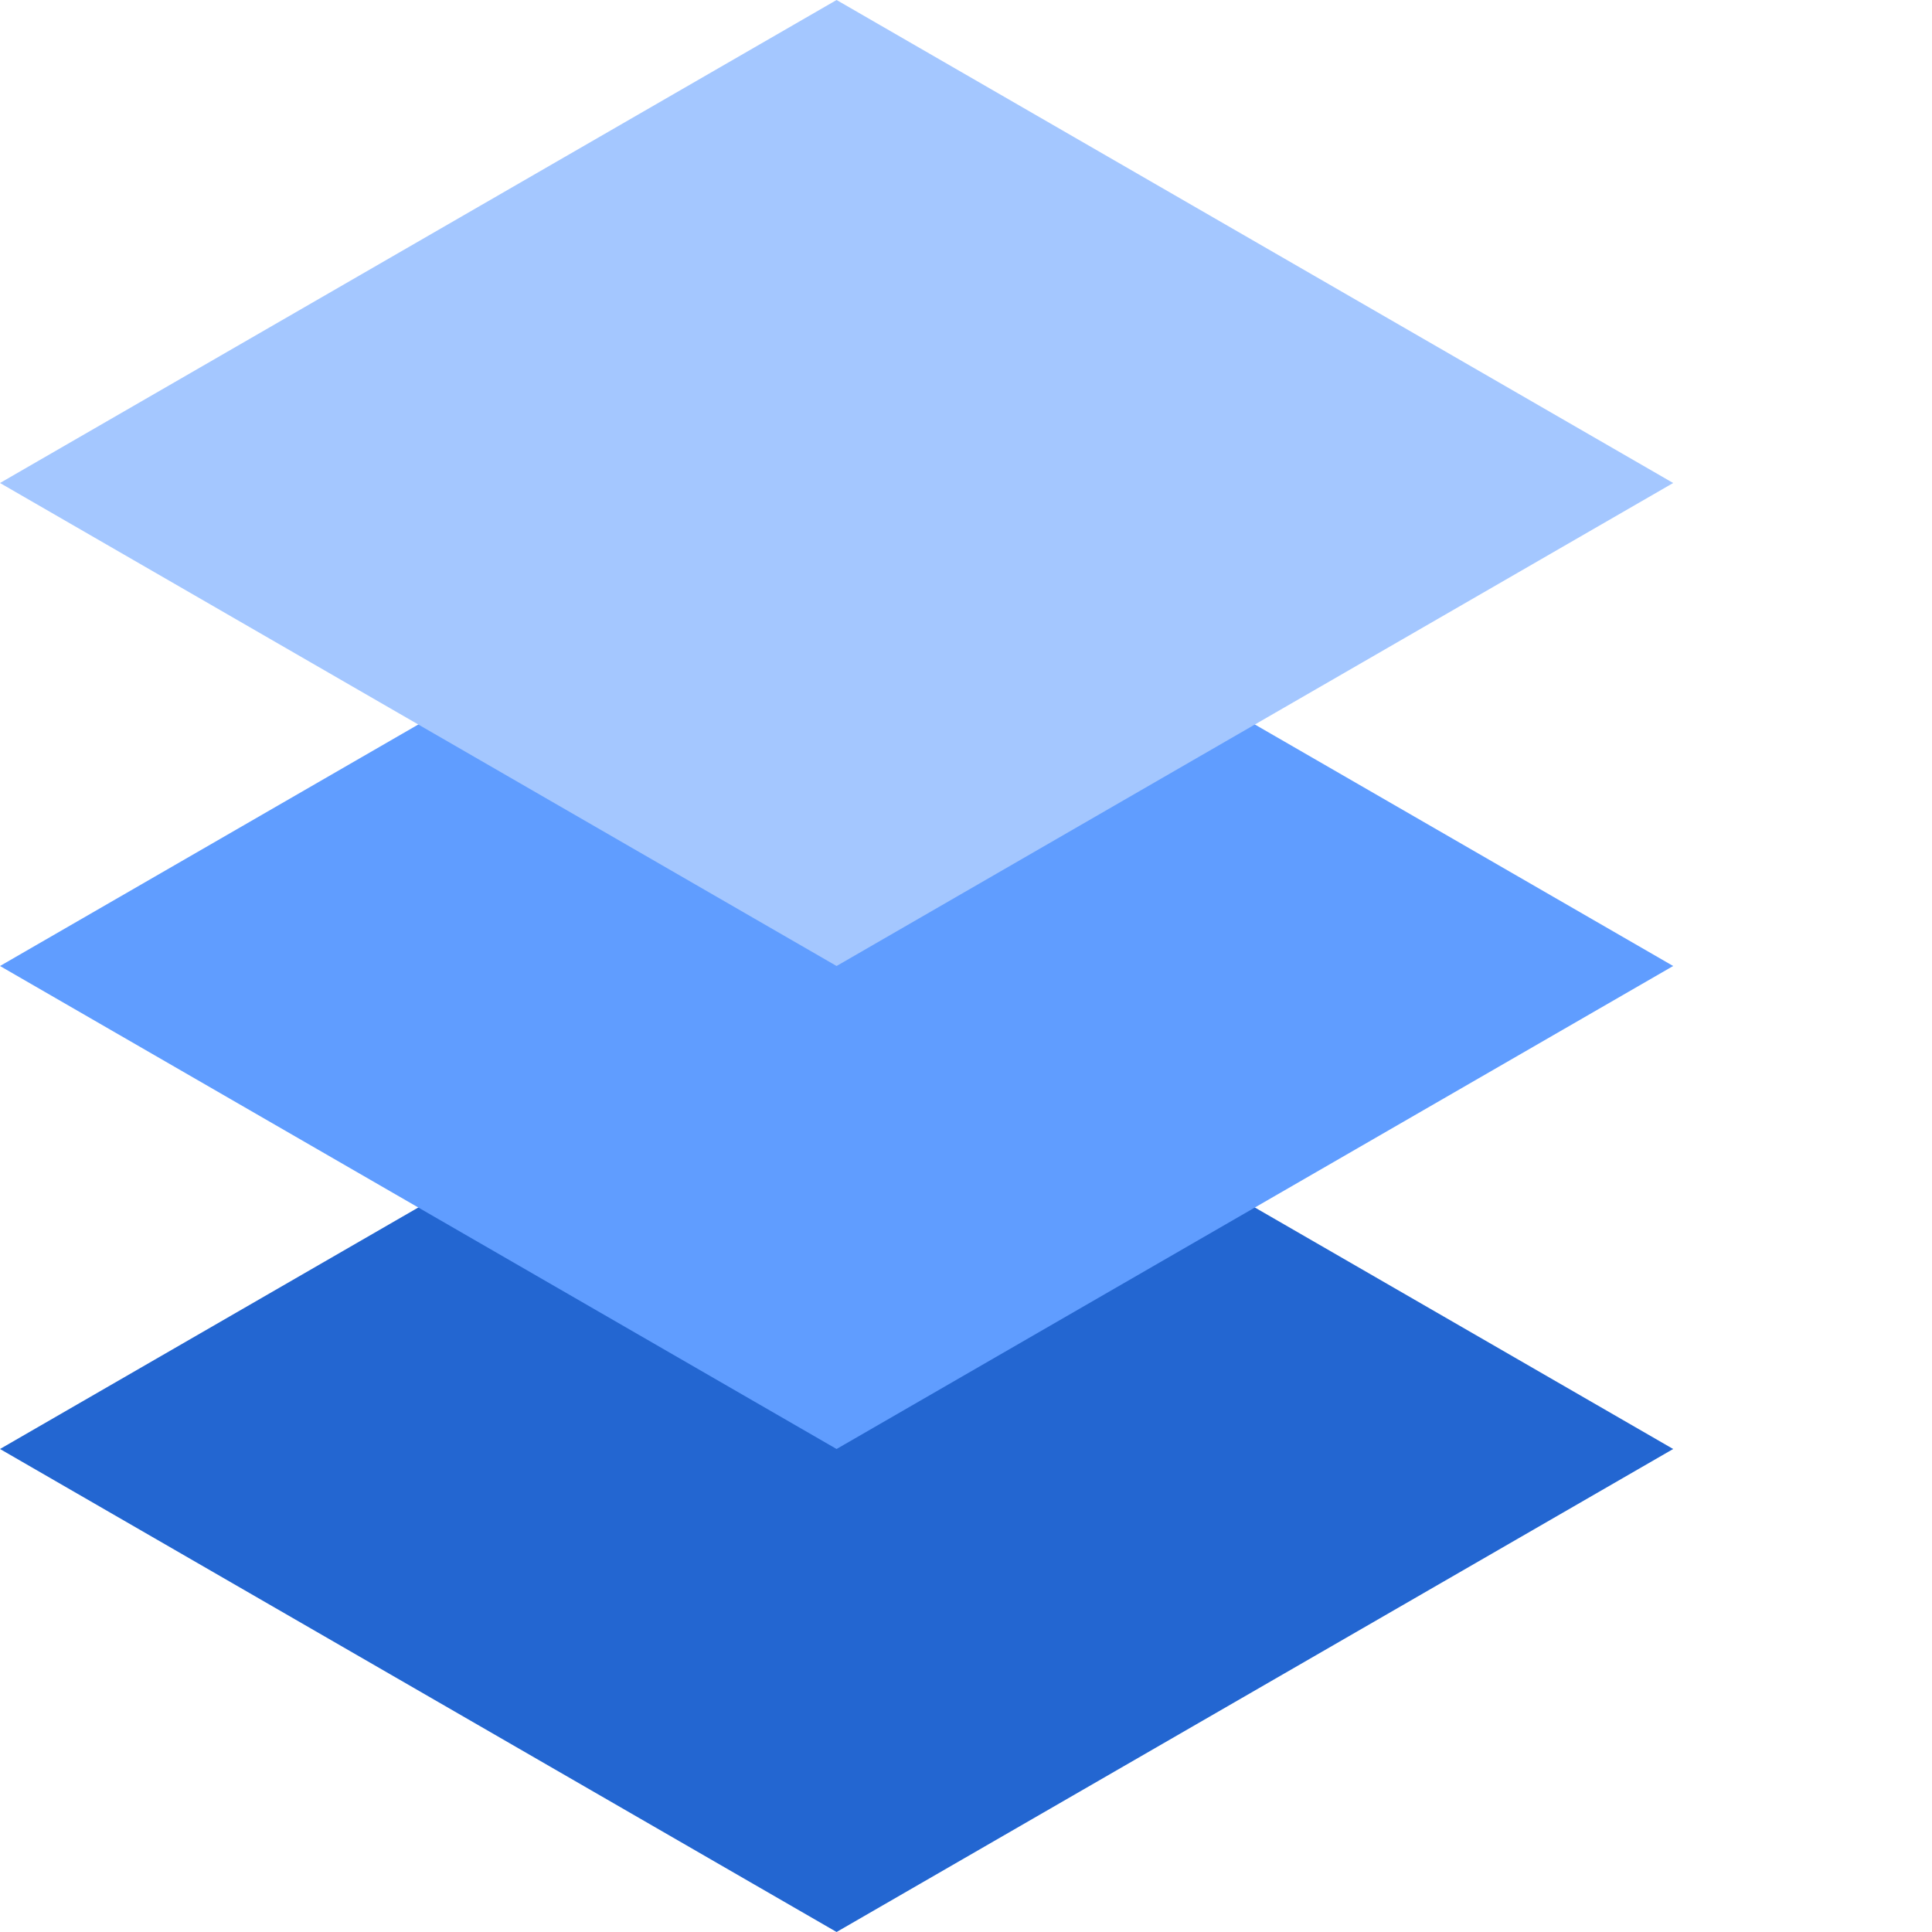
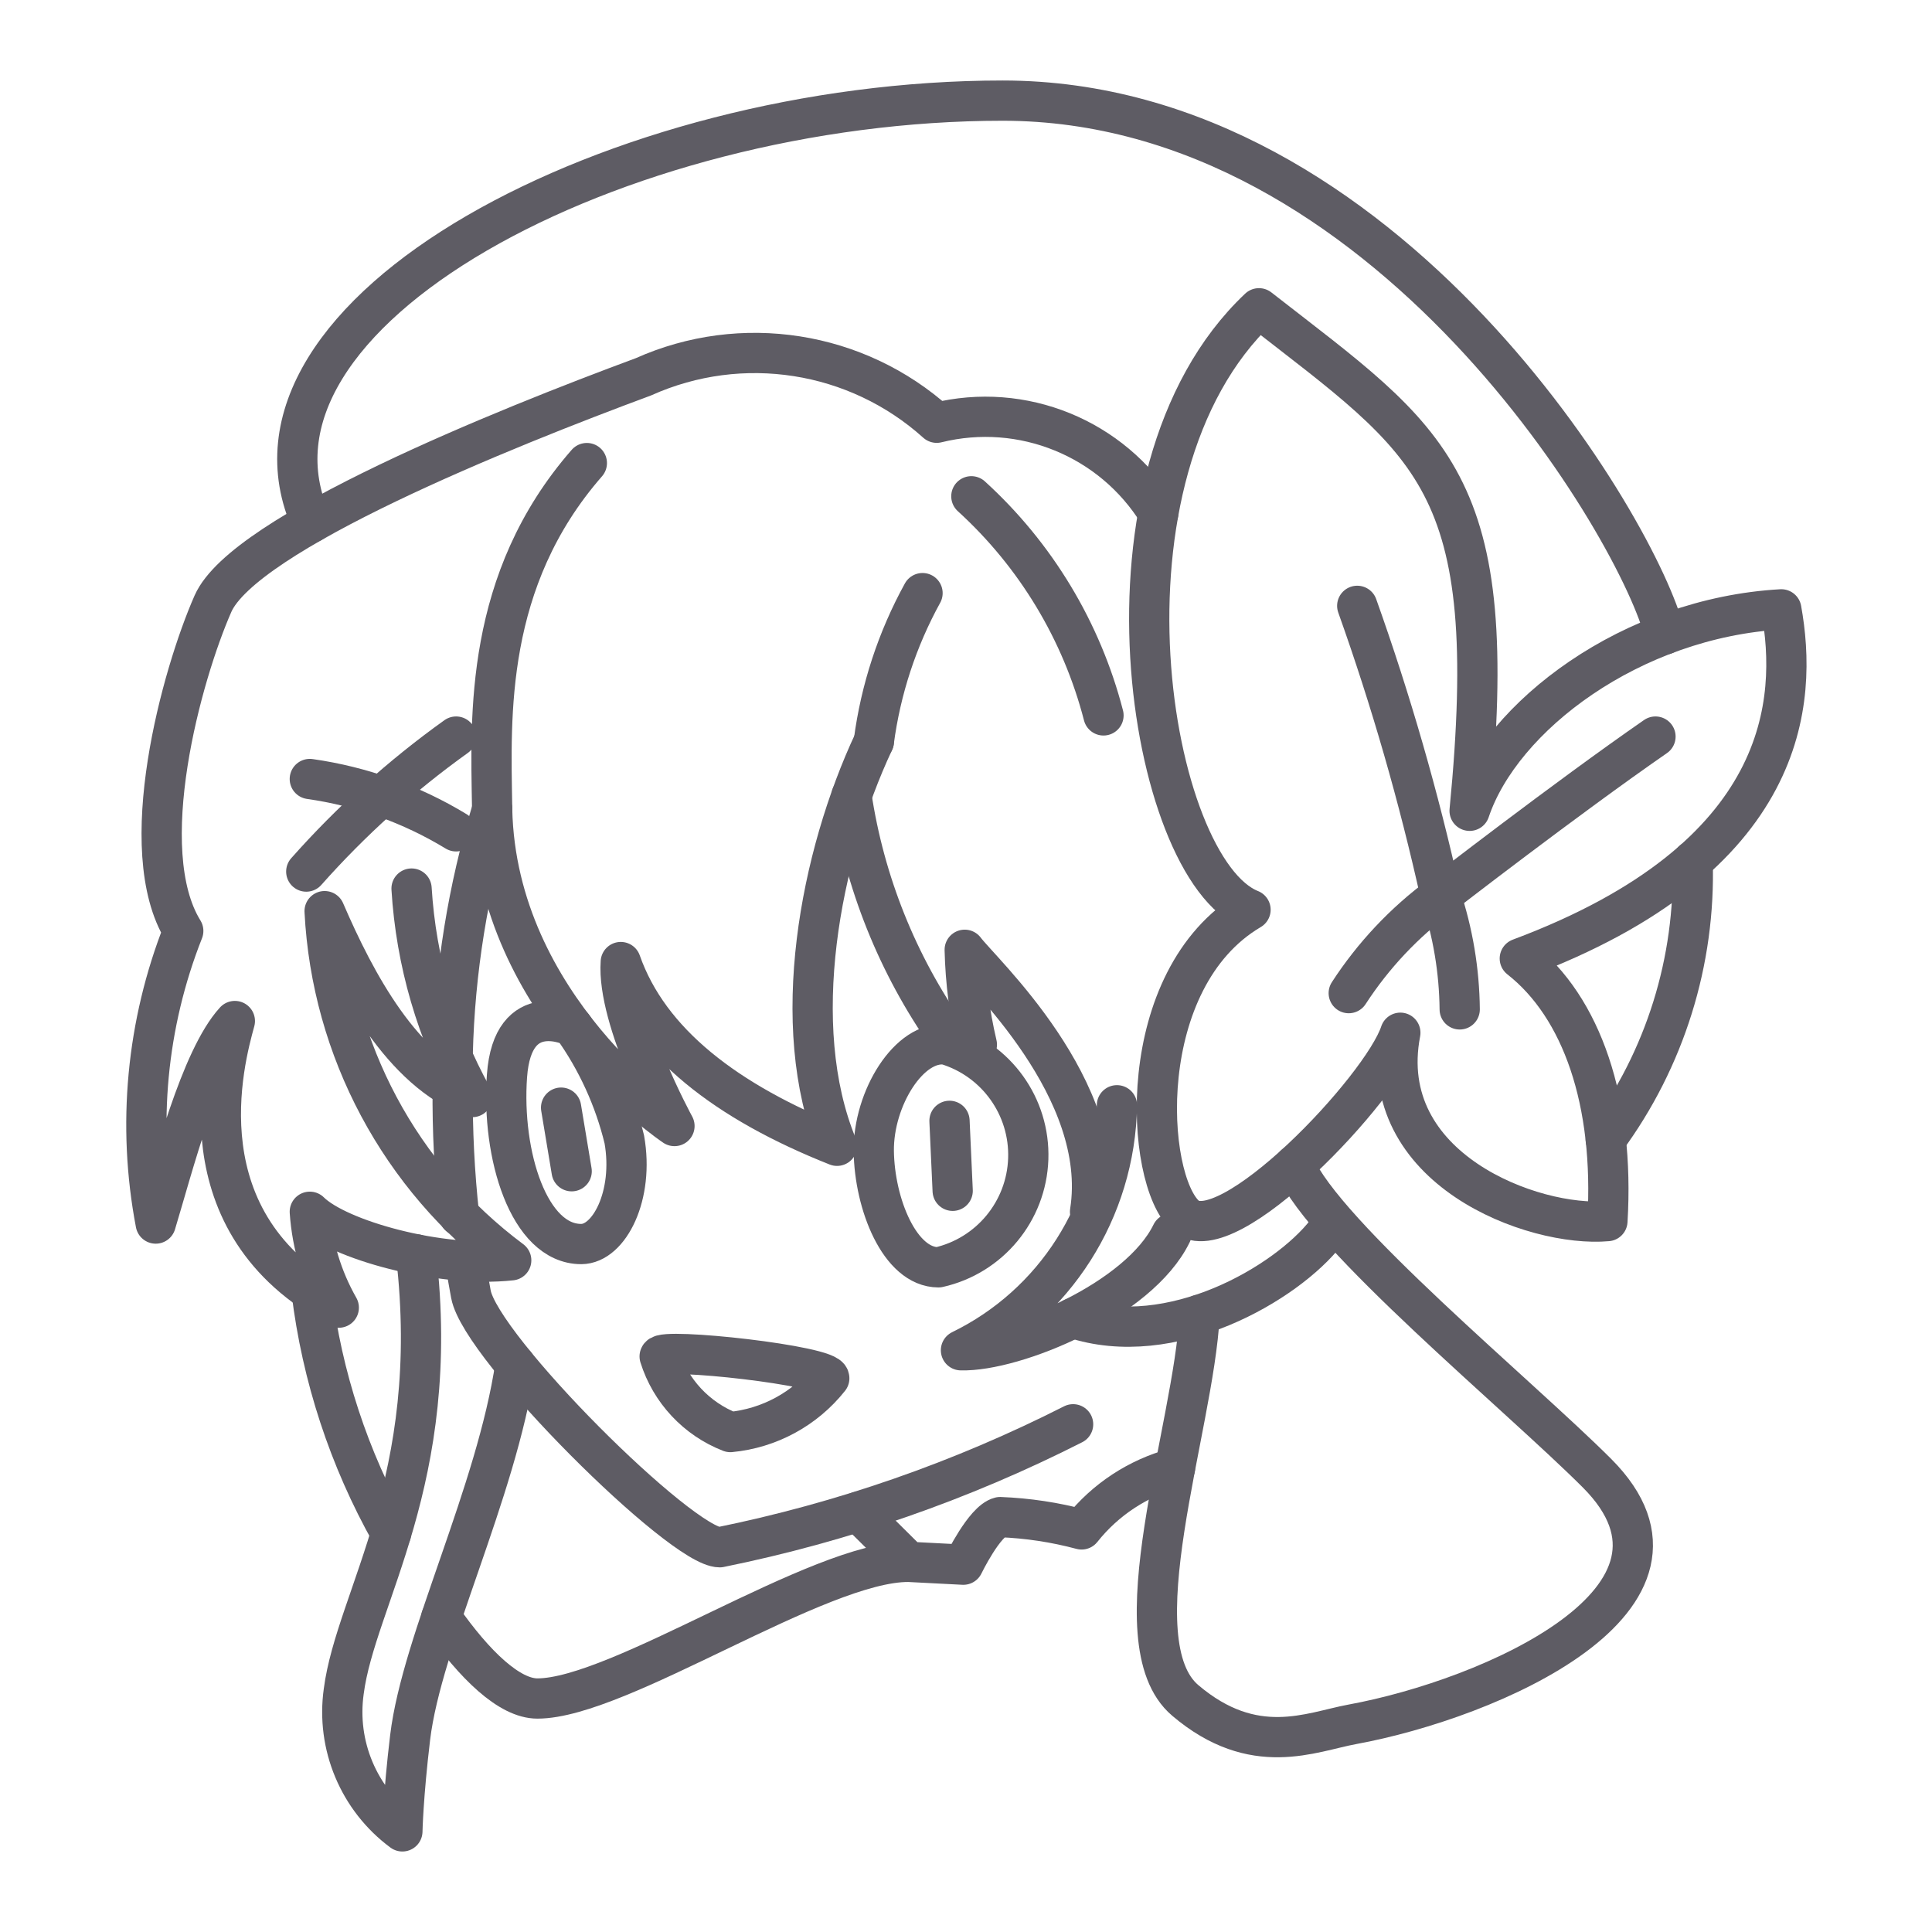
- <svg xmlns="http://www.w3.org/2000/svg" version="1.1" width="256" height="256" viewbox="0 0 949 256">
-   <path fill="#2366d1" d="M110.851 128L221.703 192L110.851 256L0 192Z" />
-   <path fill="#609dff" d="M110.851 64L221.703 128L110.851 192L0 128Z" />
-   <path fill="#a4c7ff" d="M110.851 0L221.703 64L110.851 128L0 64Z" />
+ <svg xmlns="http://www.w3.org/2000/svg" width="256" height="256" viewBox="0 0 48 48">
+   <path fill="none" stroke="#5e5c64" stroke-linecap="round" stroke-linejoin="round" d="M21.71 18.423c-1.335 2.845-2.143 7.059-.914 10.044c-2.74-1.088-4.67-2.563-5.373-4.565c-.105 1.44 1.334 4.074 1.334 4.074s-4.425-2.95-4.53-7.867m-.67 11.218c.055.348.106.626.143.828c.246 1.334 5.233 6.286 6.181 6.286a34.6 34.6 0 0 0 8.78-3.055m-15.414-8.361a27 27 0 0 0 .159 3.179" />
+   <path fill="none" stroke="#5e5c64" stroke-linecap="round" stroke-linejoin="round" d="M12.227 20.109a22.8 22.8 0 0 0-.98 6.084m5.142 7.507a2.97 2.97 0 0 0 1.756 1.879a3.57 3.57 0 0 0 2.458-1.335c.018-.316-4.162-.772-4.214-.544m6.927-2.214a2.862 2.862 0 0 0 .19-5.534c-.915-.114-1.813 1.34-1.797 2.647s.643 2.887 1.607 2.887m-8.876-.578c.696 0 1.317-1.212 1.071-2.599a8.1 8.1 0 0 0-1.282-2.805s-1.492-.742-1.633 1.225s.544 4.179 1.844 4.179m6.715-11.136a14 14 0 0 0 2.392 5.968" />
+   <path fill="none" stroke="#5e5c64" stroke-linecap="round" stroke-linejoin="round" d="M24.27 25.954a11.5 11.5 0 0 1-.302-2.357c.398.539 3.594 3.454 3.114 6.51" />
+   <path fill="none" stroke="#5e5c64" stroke-linecap="round" stroke-linejoin="round" d="M27.75 27.46a6.9 6.9 0 0 1-3.875 6.087c1.335.036 4.425-1.24 5.233-2.903" />
+   <path fill="none" stroke="#5e5c64" stroke-linecap="round" stroke-linejoin="round" d="M32.947 30.621c-.983 1.264-3.851 2.94-6.286 2.125M14.58 11.505c-2.546 2.914-2.389 6.286-2.354 8.516m-4.617 1.633a22.4 22.4 0 0 1 3.723-3.354" />
+   <path fill="none" stroke="#5e5c64" stroke-linecap="round" stroke-linejoin="round" d="M7.697 19.354a9.6 9.6 0 0 1 3.634 1.3" />
+   <path fill="none" stroke="#5e5c64" stroke-linecap="round" stroke-linejoin="round" d="M10.225 22.076a12.2 12.2 0 0 0 1.51 5.18c-1.738-.65-2.897-2.828-3.67-4.619a11.55 11.55 0 0 0 4.636 8.675c-1.773.193-4.302-.51-5.004-1.206a5.6 5.6 0 0 0 .72 2.382c-3.969-2.09-2.845-6.163-2.582-7.121c-.86.939-1.545 3.644-1.966 5.032a13.1 13.1 0 0 1 .684-7.27c-1.246-2.02-.035-6.375.738-8.13s7.219-4.35 10.694-5.637a6.76 6.76 0 0 1 7.287 1.141a5.05 5.05 0 0 1 5.506 2.243" />
+   <path fill="none" stroke="#5e5c64" stroke-linecap="round" stroke-linejoin="round" d="M34.791 25.658c-.456 1.387-4.32 5.46-5.338 4.548s-1.3-5.883 1.616-7.604c-2.529-1-4.18-10.799.21-14.943c4.32 3.371 6.04 4.214 5.233 12.485c.79-2.353 4.021-4.794 7.744-5.005c.404 2.248.228 6.164-6.497 8.675c1.545 1.211 2.353 3.565 2.177 6.524c-1.826.166-5.794-1.291-5.145-4.68M24.133 12.33a11.13 11.13 0 0 1 3.283 5.444m-4.496-3.038a10.5 10.5 0 0 0-1.21 3.687" />
+   <path fill="none" stroke="#5e5c64" stroke-linecap="round" stroke-linejoin="round" d="M29.804 32.664c-.146 2.839-2.066 8.13-.357 9.582s3.126.783 4.149.595c3.419-.627 9.189-3.126 6.083-6.238c-1.92-1.923-6.78-5.921-7.514-7.655" />
+   <path fill="none" stroke="#5e5c64" stroke-linecap="round" stroke-linejoin="round" d="M29.193 36.474a4.43 4.43 0 0 0-2.321 1.524a9.2 9.2 0 0 0-2.025-.306c-.387.094-.913 1.182-.913 1.182l-1.358-.07l-1.254-1.243m-11.607.538A16.3 16.3 0 0 1 7.74 32.08m14.836 6.724c-2.23-.018-7.188 3.395-9.225 3.395c-.69 0-1.55-.817-2.387-2.014" />
+   <path fill="none" stroke="#5e5c64" stroke-linecap="round" stroke-linejoin="round" d="M12.805 33.909c-.473 3.18-2.325 6.849-2.615 9.256c-.175 1.457-.193 2.335-.193 2.335a3.69 3.69 0 0 1-1.457-3.477c.299-2.318 2.453-5.263 1.796-10.86m13.254-3.316l.079 1.738m-9.729-2.066l.263 1.58M33.72 15.052a60 60 0 0 1 2.072 7.2S38.9 19.845 41.13 18.3" />
+   <path fill="none" stroke="#5e5c64" stroke-linecap="round" stroke-linejoin="round" d="M36.266 25.078a9.2 9.2 0 0 0-.474-2.827a9.3 9.3 0 0 0-2.283 2.423m6.385 3.636a11.1 11.1 0 0 0 2.159-6.918m-.691-5.629C40.759 13.247 34.486 2.5 24.911 2.5S5.372 7.785 7.74 12.983" />
</svg>
